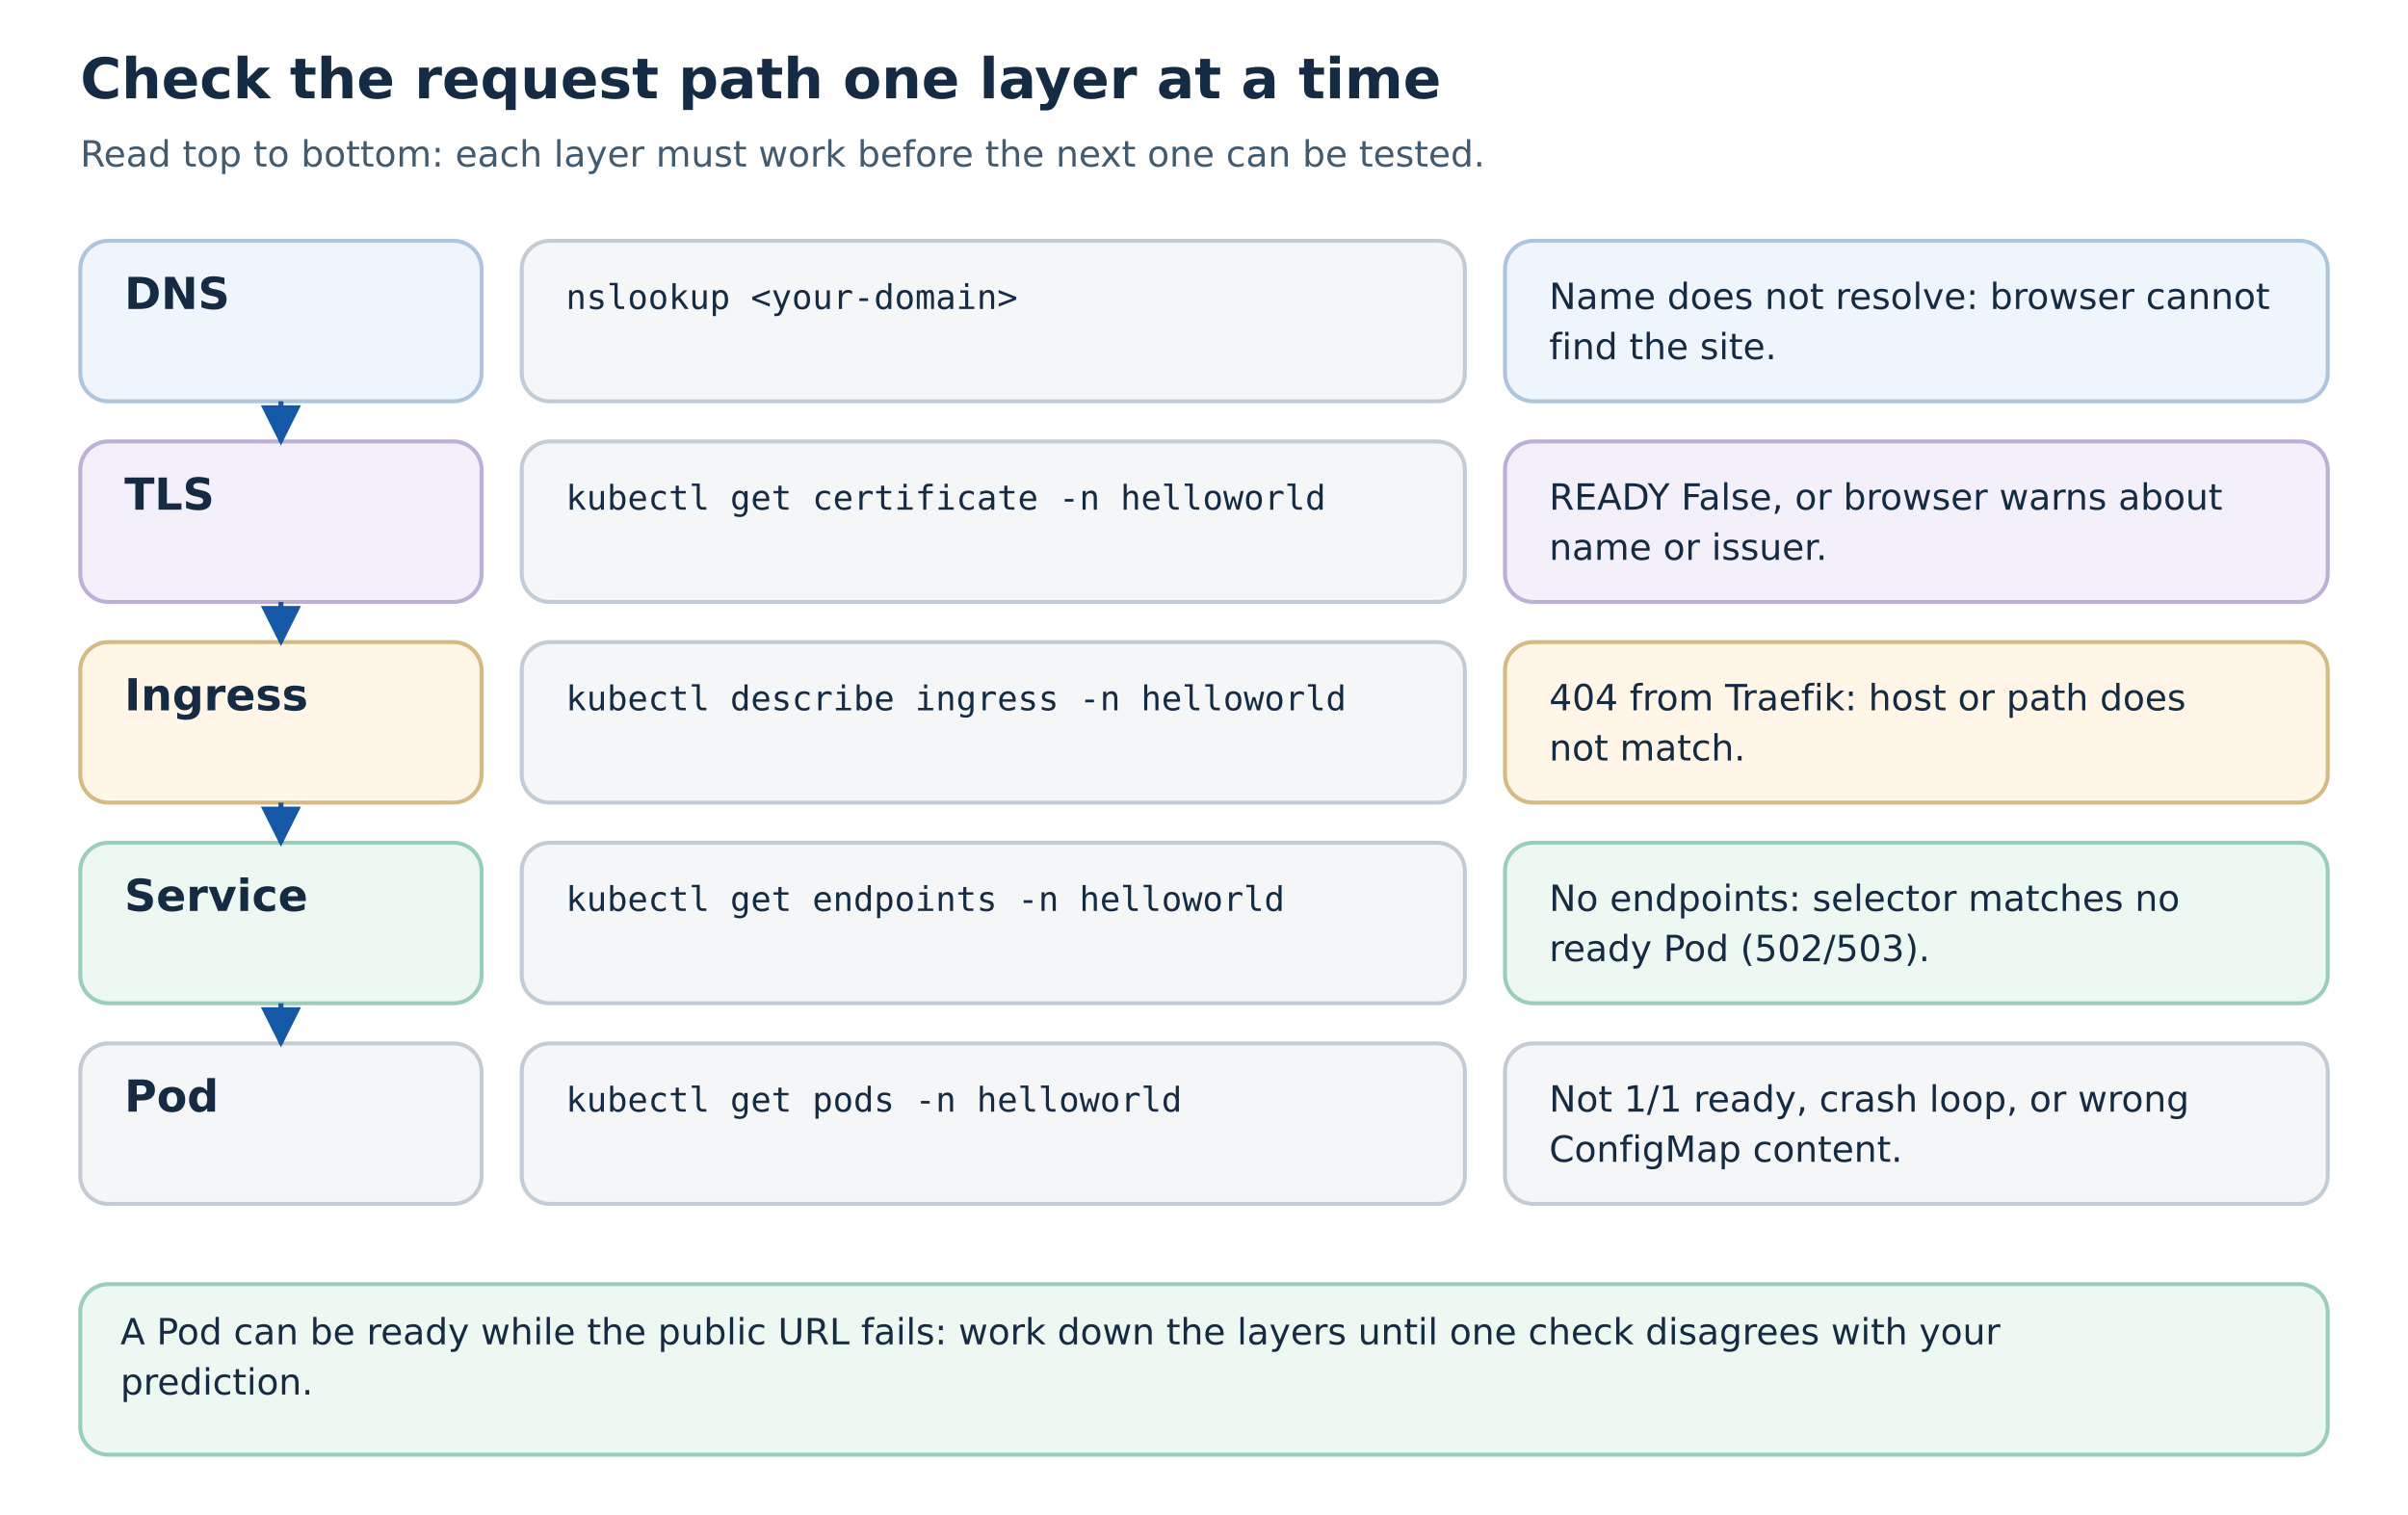
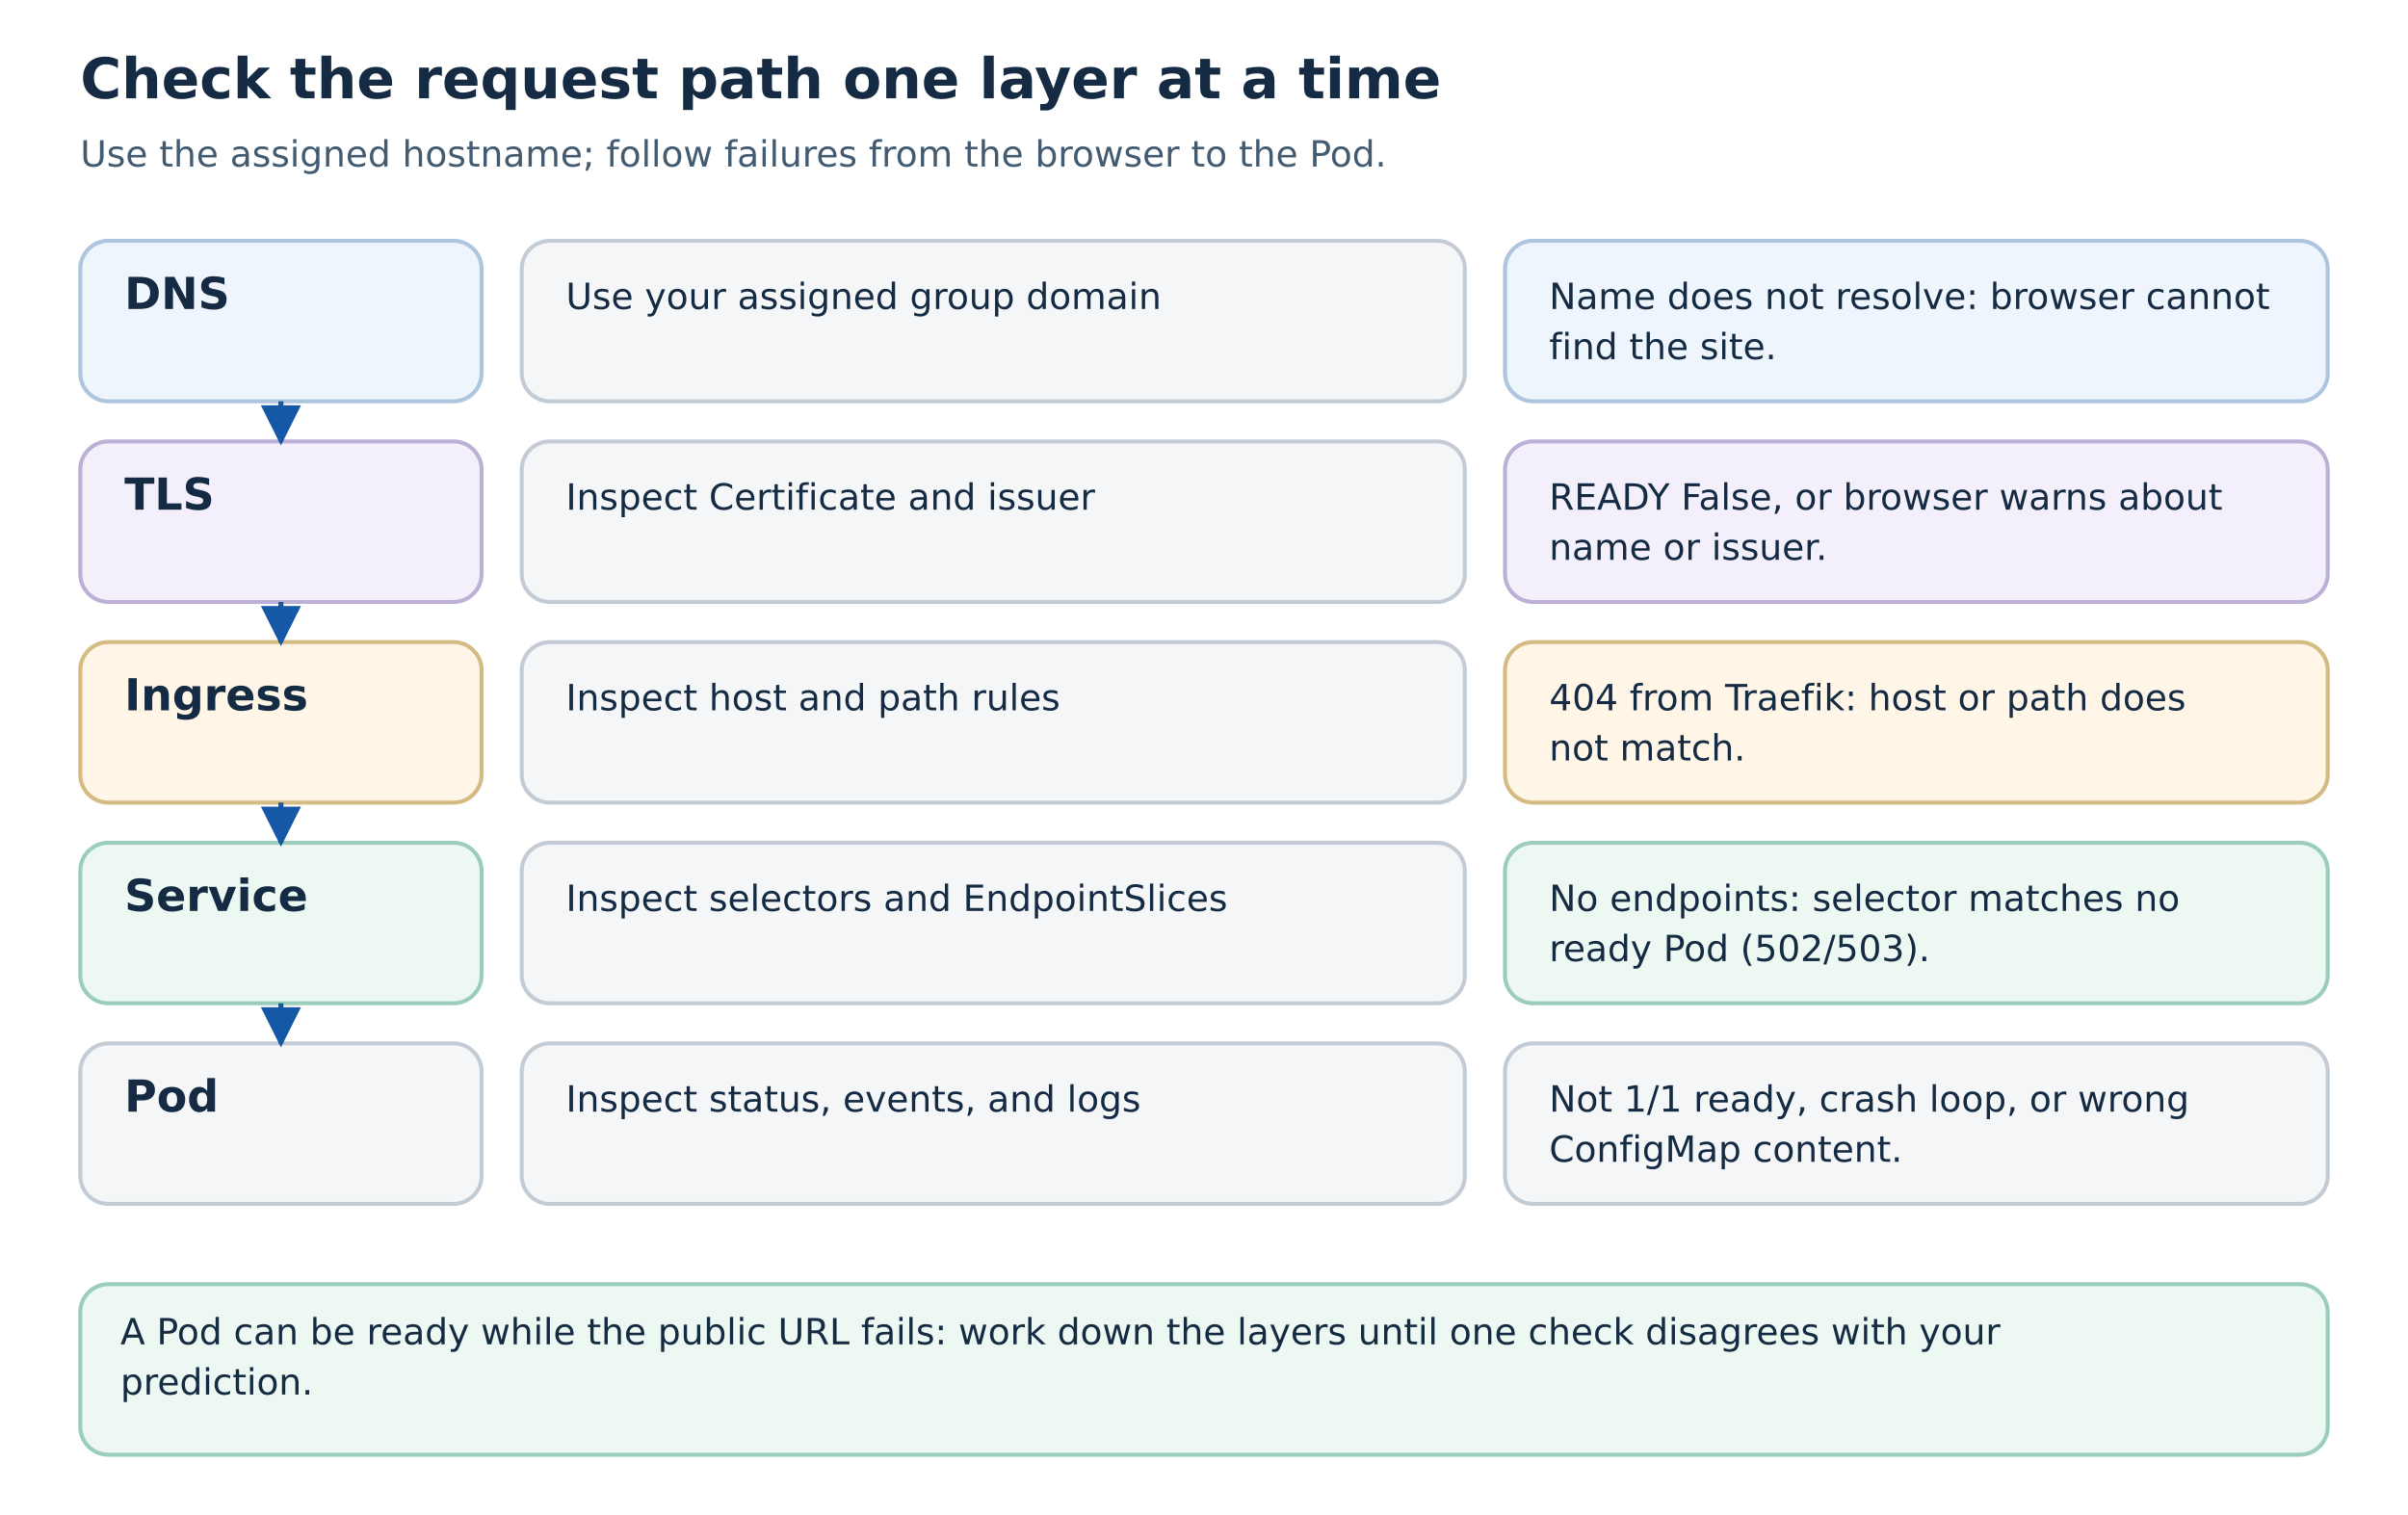
<svg xmlns="http://www.w3.org/2000/svg" width="1200" height="755" viewBox="0 0 1200 755" role="img" aria-labelledby="title description">
  <defs>
    <marker id="arrow" viewBox="0 0 10 10" refX="9" refY="5" markerWidth="8" markerHeight="8" orient="auto-start-reverse">
      <path d="M0 0 L10 5 L0 10 Z" fill="#1559a6" />
    </marker>
  </defs>
  <rect width="1200" height="755" fill="#fff" />
  <style>text{font-family:'DejaVu Sans',sans-serif;fill:#152b43}.body{font-size:18px}.muted{fill:#425b70;font-size:18px}.heading{font-size:23px;font-weight:700}.code{font-family:'DejaVu Sans Mono',monospace;font-size:17px}</style>
  <text id="text-1" x="40" y="49" class="body" font-size="28px" style="font-size:28px" font-weight="700">Check the request path one layer at a time</text>
-   <text id="text-2" x="40" y="83" class="muted">Read top to bottom: each layer must work before the next one can be tested.</text>
+   <text id="text-2" x="40" y="83" class="muted">Use the assigned hostname; follow failures from the browser to the Pod.</text>
  <rect x="40" y="120" width="200" height="80" rx="14" fill="#eff5fc" stroke="#adc5df" stroke-width="2" />
  <text id="text-3" x="62" y="154" class="heading" font-size="22px" style="font-size:22px">DNS</text>
  <rect x="260" y="120" width="470" height="80" rx="14" fill="#f4f6f8" stroke="#c3ccd5" stroke-width="2" />
-   <text id="text-4" x="282" y="154" class="code">nslookup &lt;your-domain&gt;</text>
+   <text id="text-4" x="282" y="154" class="body">Use your assigned group domain</text>
  <rect x="750" y="120" width="410" height="80" rx="14" fill="#eff5fc" stroke="#adc5df" stroke-width="2" />
  <text id="text-5" x="772" y="154" class="body">Name does not resolve: browser cannot</text>
  <text id="text-6" x="772" y="179" class="body">find the site.</text>
  <rect x="40" y="220" width="200" height="80" rx="14" fill="#f3f0fc" stroke="#bcb0d6" stroke-width="2" />
  <text id="text-7" x="62" y="254" class="heading" font-size="22px" style="font-size:22px">TLS</text>
  <rect x="260" y="220" width="470" height="80" rx="14" fill="#f4f6f8" stroke="#c3ccd5" stroke-width="2" />
-   <text id="text-8" x="282" y="254" class="code">kubectl get certificate -n helloworld</text>
+   <text id="text-8" x="282" y="254" class="body">Inspect Certificate and issuer</text>
  <rect x="750" y="220" width="410" height="80" rx="14" fill="#f3f0fc" stroke="#bcb0d6" stroke-width="2" />
  <text id="text-9" x="772" y="254" class="body">READY False, or browser warns about</text>
  <text id="text-10" x="772" y="279" class="body">name or issuer.</text>
  <path d="M140.0 200.0 L140.0 220.0" fill="none" stroke="#1559a6" stroke-width="2.5" marker-end="url(#arrow)" />
  <rect x="40" y="320" width="200" height="80" rx="14" fill="#fff6e8" stroke="#d5ba83" stroke-width="2" />
  <text id="text-11" x="62" y="354" class="heading" font-size="22px" style="font-size:22px">Ingress</text>
  <rect x="260" y="320" width="470" height="80" rx="14" fill="#f4f6f8" stroke="#c3ccd5" stroke-width="2" />
-   <text id="text-12" x="282" y="354" class="code">kubectl describe ingress -n helloworld</text>
+   <text id="text-12" x="282" y="354" class="body">Inspect host and path rules</text>
  <rect x="750" y="320" width="410" height="80" rx="14" fill="#fff6e8" stroke="#d5ba83" stroke-width="2" />
  <text id="text-13" x="772" y="354" class="body">404 from Traefik: host or path does</text>
  <text id="text-14" x="772" y="379" class="body">not match.</text>
  <path d="M140.0 300.0 L140.0 320.0" fill="none" stroke="#1559a6" stroke-width="2.5" marker-end="url(#arrow)" />
  <rect x="40" y="420" width="200" height="80" rx="14" fill="#edf8f2" stroke="#9bceba" stroke-width="2" />
  <text id="text-15" x="62" y="454" class="heading" font-size="22px" style="font-size:22px">Service</text>
  <rect x="260" y="420" width="470" height="80" rx="14" fill="#f4f6f8" stroke="#c3ccd5" stroke-width="2" />
-   <text id="text-16" x="282" y="454" class="code">kubectl get endpoints -n helloworld</text>
+   <text id="text-16" x="282" y="454" class="body">Inspect selectors and EndpointSlices</text>
  <rect x="750" y="420" width="410" height="80" rx="14" fill="#edf8f2" stroke="#9bceba" stroke-width="2" />
  <text id="text-17" x="772" y="454" class="body">No endpoints: selector matches no</text>
  <text id="text-18" x="772" y="479" class="body">ready Pod (502/503).</text>
  <path d="M140.0 400.0 L140.0 420.0" fill="none" stroke="#1559a6" stroke-width="2.5" marker-end="url(#arrow)" />
  <rect x="40" y="520" width="200" height="80" rx="14" fill="#f4f6f8" stroke="#c3ccd5" stroke-width="2" />
  <text id="text-19" x="62" y="554" class="heading" font-size="22px" style="font-size:22px">Pod</text>
  <rect x="260" y="520" width="470" height="80" rx="14" fill="#f4f6f8" stroke="#c3ccd5" stroke-width="2" />
-   <text id="text-20" x="282" y="554" class="code">kubectl get pods -n helloworld</text>
+   <text id="text-20" x="282" y="554" class="body">Inspect status, events, and logs</text>
  <rect x="750" y="520" width="410" height="80" rx="14" fill="#f4f6f8" stroke="#c3ccd5" stroke-width="2" />
  <text id="text-21" x="772" y="554" class="body">Not 1/1 ready, crash loop, or wrong</text>
  <text id="text-22" x="772" y="579" class="body">ConfigMap content.</text>
  <path d="M140.0 500.0 L140.0 520.0" fill="none" stroke="#1559a6" stroke-width="2.5" marker-end="url(#arrow)" />
  <rect x="40" y="640" width="1120" height="85" rx="14" fill="#edf8f2" stroke="#9bceba" stroke-width="2" />
  <text id="text-23" x="60" y="670" class="body">A Pod can be ready while the public URL fails: work down the layers until one check disagrees with your</text>
  <text id="text-24" x="60" y="695" class="body">prediction.</text>
</svg>
